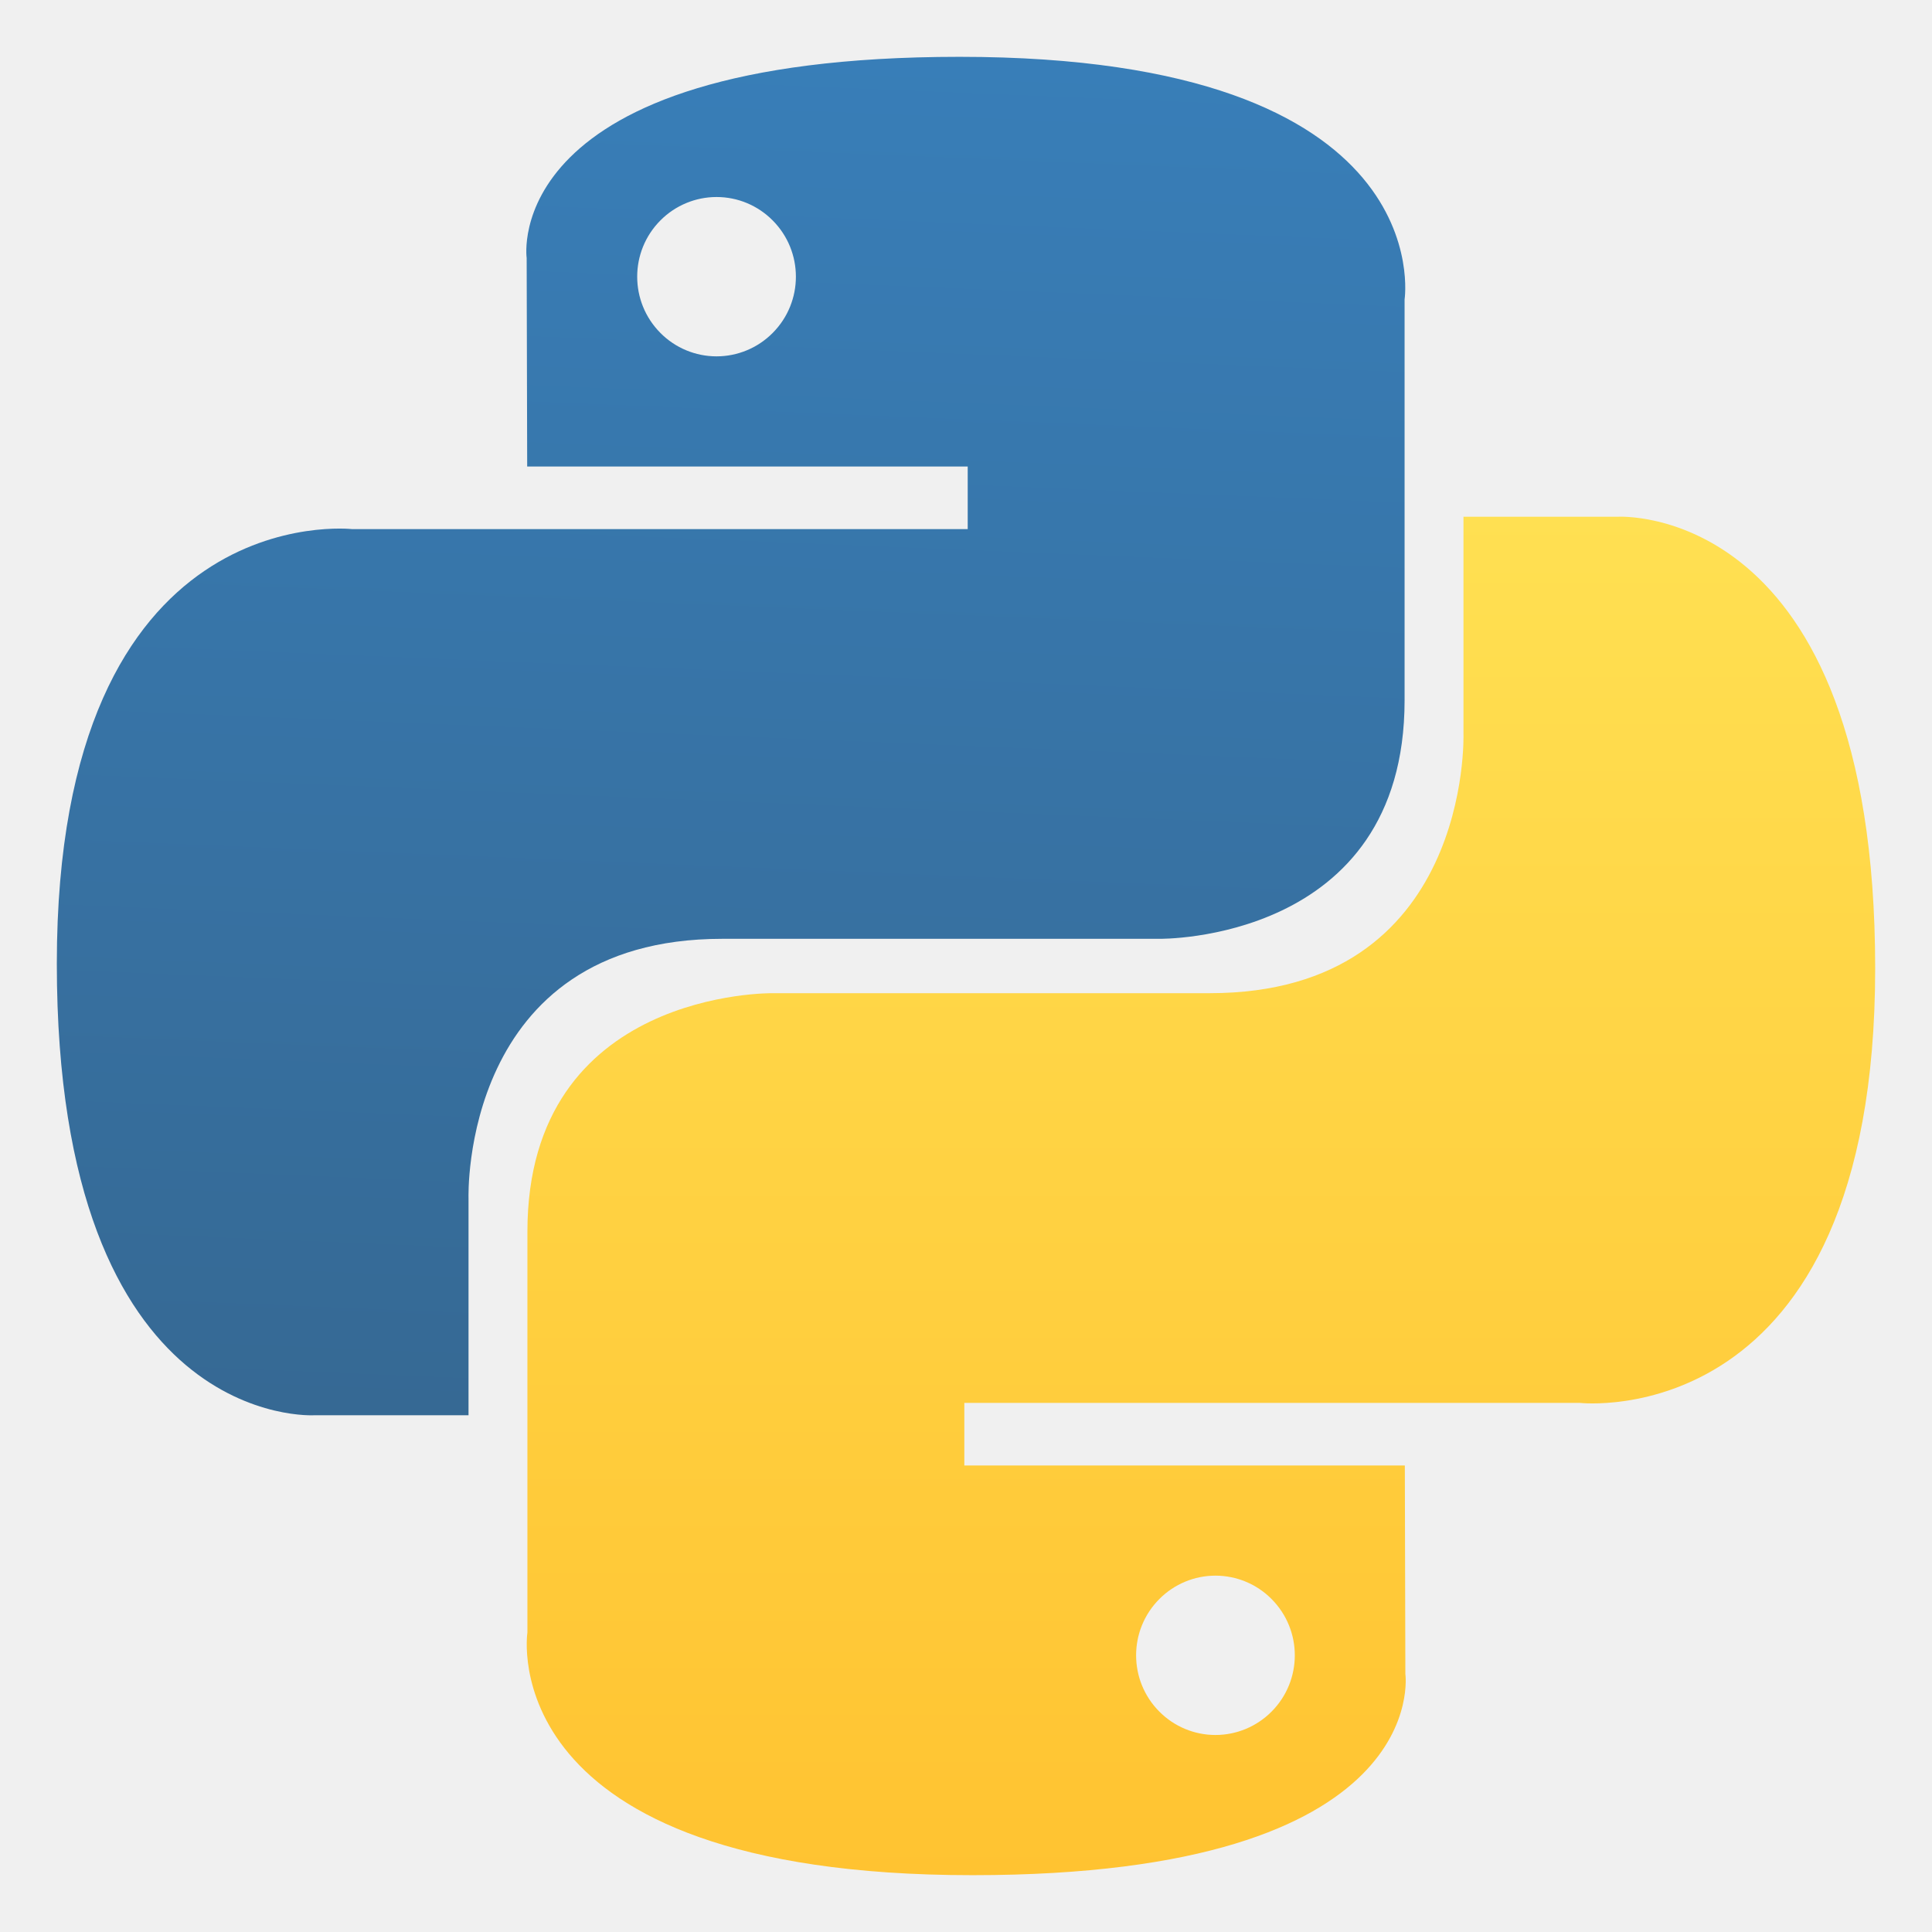
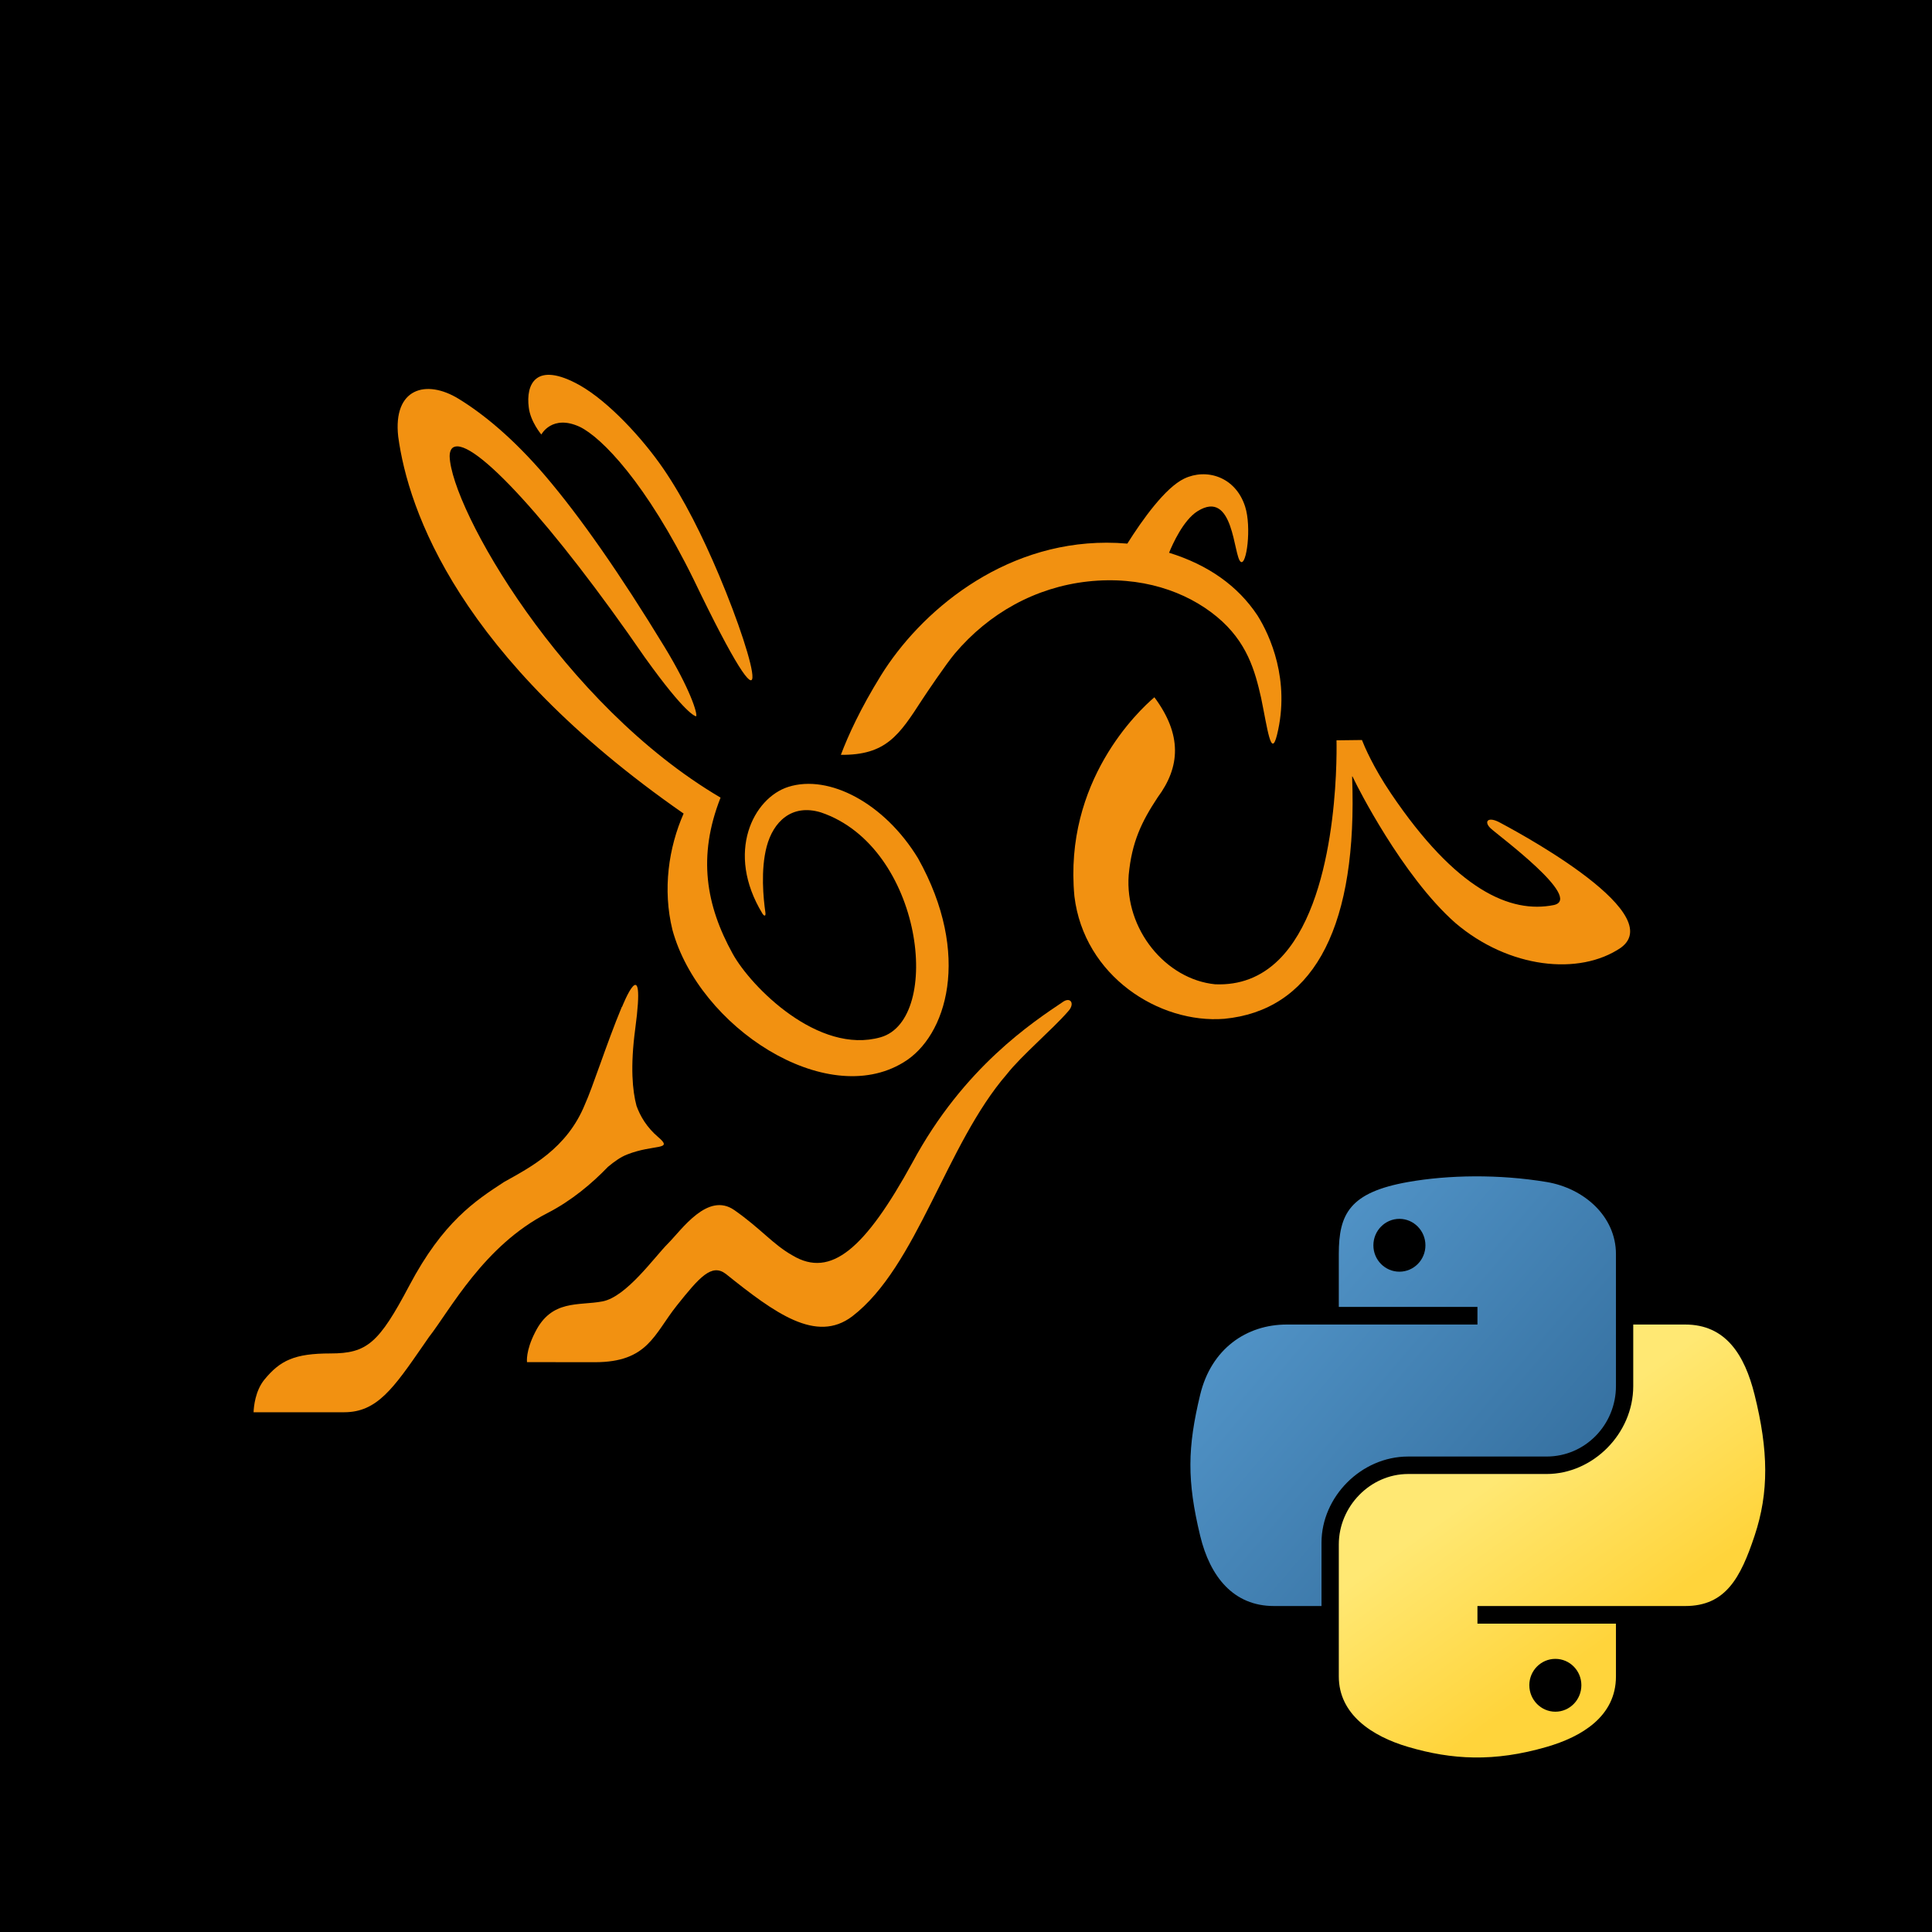
- <svg xmlns="http://www.w3.org/2000/svg" xmlns:xlink="http://www.w3.org/1999/xlink" viewBox="0 0 85 85" fill="#fff" fill-rule="evenodd" stroke="#000" stroke-linecap="round" stroke-linejoin="round">
-   <use xlink:href="#C" x="2.5" y="2.5" />
+ <svg xmlns="http://www.w3.org/2000/svg" viewBox="0 0 80 80" fill="none">
+   <rect width="80" height="80" fill="black" />
+   <path d="M21.822 56.403C21.822 56.403 24.63 56.409 24.634 56.406C26.831 56.406 27.077 55.25 28.025 54.061C28.972 52.871 29.473 52.308 30.054 52.749C32.097 54.386 33.798 55.631 35.286 54.51C37.981 52.446 39.171 47.386 41.694 44.477C42.282 43.724 43.597 42.608 44.222 41.886C44.516 41.577 44.347 41.284 44.045 41.465C42.773 42.32 39.905 44.189 37.782 48.137C35.821 51.714 34.404 52.935 32.821 51.987C32.01 51.534 31.512 50.881 30.409 50.109C29.305 49.337 28.23 50.92 27.663 51.488C27.095 52.055 25.941 53.699 24.948 53.888C23.955 54.077 22.844 53.794 22.159 55.165C21.757 55.945 21.822 56.403 21.822 56.403Z" fill="#F29111" />
+   <path d="M47.801 28.872C48.958 30.429 48.872 31.757 47.937 33.017C47.271 34.024 46.865 34.865 46.737 36.229C46.567 38.48 48.272 40.553 50.315 40.757C51.339 40.8 52.225 40.46 52.954 39.74C55.37 37.351 55.359 31.533 55.342 30.655L56.395 30.642C56.504 30.921 56.864 31.769 57.598 32.856C60.301 36.858 62.547 37.839 64.345 37.475C65.577 37.193 62.008 34.573 61.718 34.294C61.428 34.015 61.615 33.783 62.134 34.075C62.299 34.169 69.17 37.74 67.118 39.242C65.396 40.416 62.474 40.101 60.266 38.22C58.035 36.254 56.148 32.445 56.13 32.407L56.007 32.159C56.007 32.159 55.99 32.125 55.989 32.163C55.992 32.288 56.001 32.65 56.004 32.736C56.111 38.664 54.246 41.844 50.693 42.187C47.996 42.397 44.888 40.416 44.489 37.114C44.04 32.346 47.152 29.425 47.801 28.872Z" fill="#F29111" />
+   <path d="M22.416 17.992C22.416 17.992 22.858 17.144 24.007 17.674C24.911 18.111 26.762 19.999 28.729 24.009C32.209 31.249 31.376 27.612 29.769 23.806C29.102 22.225 28.328 20.666 27.474 19.417C26.609 18.153 25.205 16.631 23.998 15.948C22.17 14.93 21.769 15.927 21.896 16.876C21.967 17.468 22.416 17.992 22.416 17.992Z" fill="#F29111" />
+   <path d="M10.949 57.126C11.599 56.335 12.191 56.043 13.685 56.043C15.197 56.043 15.685 55.622 16.949 53.233C18.346 50.591 19.684 49.718 20.868 48.946C21.949 48.339 23.474 47.568 24.22 45.731C24.38 45.377 24.588 44.799 24.828 44.129L24.846 44.081C25.112 43.337 25.425 42.468 25.753 41.681L25.756 41.697C25.756 41.697 26.769 39.124 26.303 42.608C26.094 44.176 26.189 45.166 26.356 45.789C26.51 46.218 26.78 46.681 27.255 47.085C27.912 47.644 27.08 47.364 25.961 47.808C25.701 47.91 25.44 48.094 25.173 48.318C24.52 48.996 23.673 49.715 22.666 50.232C20.04 51.576 18.645 54.233 17.759 55.369L17.524 55.709C16.288 57.495 15.608 58.478 14.254 58.478C14.254 58.478 10.503 58.482 10.5 58.478C10.508 58.26 10.565 57.595 10.949 57.126Z" fill="#F29111" />
+   <path d="M36.476 27.972C38.09 25.365 41.457 22.472 45.826 22.472C46.102 22.472 46.384 22.484 46.669 22.509C46.673 22.509 46.677 22.51 46.68 22.51C47.313 21.506 48.251 20.195 49.034 19.819C49.944 19.382 51.157 19.726 51.558 20.976C51.831 21.828 51.617 23.437 51.376 23.264C51.069 23.044 51.103 20.214 49.584 21.17C48.997 21.54 48.553 22.534 48.409 22.888C50.031 23.391 51.257 24.26 52.068 25.482C52.588 26.306 53.436 28.17 52.879 30.428C52.632 31.427 52.487 30.189 52.218 28.89C51.969 27.796 51.648 26.579 50.383 25.534C49.118 24.489 47.248 23.834 45.032 24.079C42.885 24.32 40.96 25.379 39.537 27.062C39.185 27.478 38.338 28.734 38.18 28.978C37.232 30.441 36.69 31.275 34.819 31.256C35.118 30.462 35.624 29.349 36.476 27.972Z" fill="#F29111" />
+   <path d="M18.991 16.514C20.002 17.133 21.244 18.142 22.573 19.698C24.025 21.4 25.687 23.783 27.513 26.782C28.576 28.527 28.885 29.54 28.828 29.659C28.827 29.659 28.827 29.659 28.827 29.659C28.798 29.659 28.411 29.61 26.693 27.21C22.904 21.706 19.578 18.061 18.771 18.523L18.768 18.524C18.672 18.584 18.621 18.708 18.619 18.893C18.681 21.051 23.273 29.167 29.837 33.028C28.878 35.462 29.233 37.492 30.341 39.496C31.101 40.869 33.89 43.686 36.467 42.95C39.043 42.213 38.232 35.075 33.995 33.641C32.783 33.27 32.018 34.029 31.747 35.053C31.491 36.02 31.61 37.208 31.692 37.773C31.722 37.979 31.627 37.921 31.571 37.83C30.025 35.293 31.202 33.038 32.645 32.582C34.33 32.05 36.627 33.258 38.016 35.544C40.248 39.54 39.197 42.923 37.409 43.992C34.197 45.956 28.944 42.529 27.844 38.504C27.432 36.83 27.686 35.097 28.307 33.688C18.993 27.211 16.903 21.136 16.489 18.079C16.265 16.075 17.643 15.688 18.991 16.514Z" fill="#F29111" />
+   <path d="M61.051 48.71C60.07 48.715 59.133 48.798 58.308 48.944C55.879 49.373 55.437 50.272 55.437 51.928V54.116H61.178V54.846H53.283C51.614 54.846 50.153 55.849 49.696 57.756C49.169 59.943 49.146 61.308 49.696 63.591C50.105 65.291 51.079 66.502 52.748 66.502H54.721V63.879C54.721 61.984 56.361 60.312 58.308 60.312H64.042C65.638 60.312 66.913 58.998 66.913 57.395V51.928C66.913 50.373 65.6 49.204 64.042 48.944C63.056 48.78 62.033 48.705 61.051 48.71ZM57.947 50.47C58.54 50.47 59.024 50.962 59.024 51.567C59.024 52.17 58.54 52.658 57.947 52.658C57.352 52.658 56.869 52.17 56.869 51.567C56.869 50.962 57.352 50.47 57.947 50.47Z" fill="url(#paint0_linear_1608_61)" />
+   <path d="M67.629 54.846V57.395C67.629 59.371 65.953 61.035 64.042 61.035H58.308C56.737 61.035 55.437 62.379 55.437 63.952V69.419C55.437 70.975 56.79 71.89 58.308 72.336C60.125 72.871 61.868 72.967 64.042 72.336C65.488 71.918 66.913 71.076 66.913 69.419V67.231H61.178V66.502H69.783C71.452 66.502 72.073 65.338 72.654 63.591C73.253 61.793 73.228 60.063 72.654 57.756C72.241 56.095 71.454 54.846 69.783 54.846H67.629ZM64.404 68.69C64.999 68.69 65.481 69.177 65.481 69.78C65.481 70.386 64.999 70.878 64.404 70.878C63.811 70.878 63.326 70.386 63.326 69.78C63.326 69.177 63.811 68.69 64.404 68.69Z" fill="url(#paint1_linear_1608_61)" />
  <defs>
-     <linearGradient id="A" x1="52%" y1="0%" x2="48%" y2="100%">
-       <stop offset="0%" stop-color="#387eb8" />
-       <stop offset="100%" stop-color="#366994" />
+     <linearGradient id="paint0_linear_1608_61" x1="49.292" y1="48.71" x2="67.194" y2="63.944" gradientUnits="userSpaceOnUse">
+       <stop stop-color="#5A9FD4" />
+       <stop offset="1" stop-color="#306998" />
    </linearGradient>
-     <linearGradient id="B" x1="50%" y1="0%" x2="50%" y2="100%">
-       <stop offset="0%" stop-color="#ffe052" />
-       <stop offset="100%" stop-color="#ffc331" />
+     <linearGradient id="paint1_linear_1608_61" x1="64.266" y1="69.597" x2="59.516" y2="62.941" gradientUnits="userSpaceOnUse">
+       <stop stop-color="#FFD43B" />
+       <stop offset="1" stop-color="#FFE873" />
    </linearGradient>
  </defs>
-   <symbol id="C" overflow="visible">
-     <g stroke="none">
-       <path d="M39.712 0C19.403 0 20.671 8.853 20.671 8.853l.023 9.172h19.381v2.754H12.996S0 19.298 0 39.896s11.343 19.869 11.343 19.869h6.77v-9.559s-.365-11.402 11.162-11.402h19.222s10.799.175 10.799-10.492V10.674S60.936 0 39.712 0zM29.025 6.168c.925-.001 1.812.368 2.466 1.026a3.51 3.51 0 0 1 0 4.958c-.654.657-1.541 1.026-2.466 1.026s-1.812-.368-2.466-1.026a3.51 3.51 0 0 1 0-4.958c.654-.657 1.541-1.026 2.466-1.026z" fill="url(#A)" />
-       <path d="M40.289 80c20.309 0 19.041-8.853 19.041-8.853l-.023-9.172H39.926v-2.754h27.078S80 60.703 80 40.104 68.657 20.235 68.657 20.235h-6.77v9.559s.365 11.402-11.162 11.402H31.504s-10.8-.175-10.8 10.492v17.638S19.065 80 40.289 80zm10.686-6.168c-.925.001-1.812-.368-2.466-1.026a3.51 3.51 0 0 1 0-4.958c.654-.657 1.541-1.026 2.466-1.026s1.812.368 2.466 1.026a3.51 3.51 0 0 1 0 4.958c-.654.657-1.541 1.026-2.466 1.026z" fill="url(#B)" />
-     </g>
-   </symbol>
</svg>
